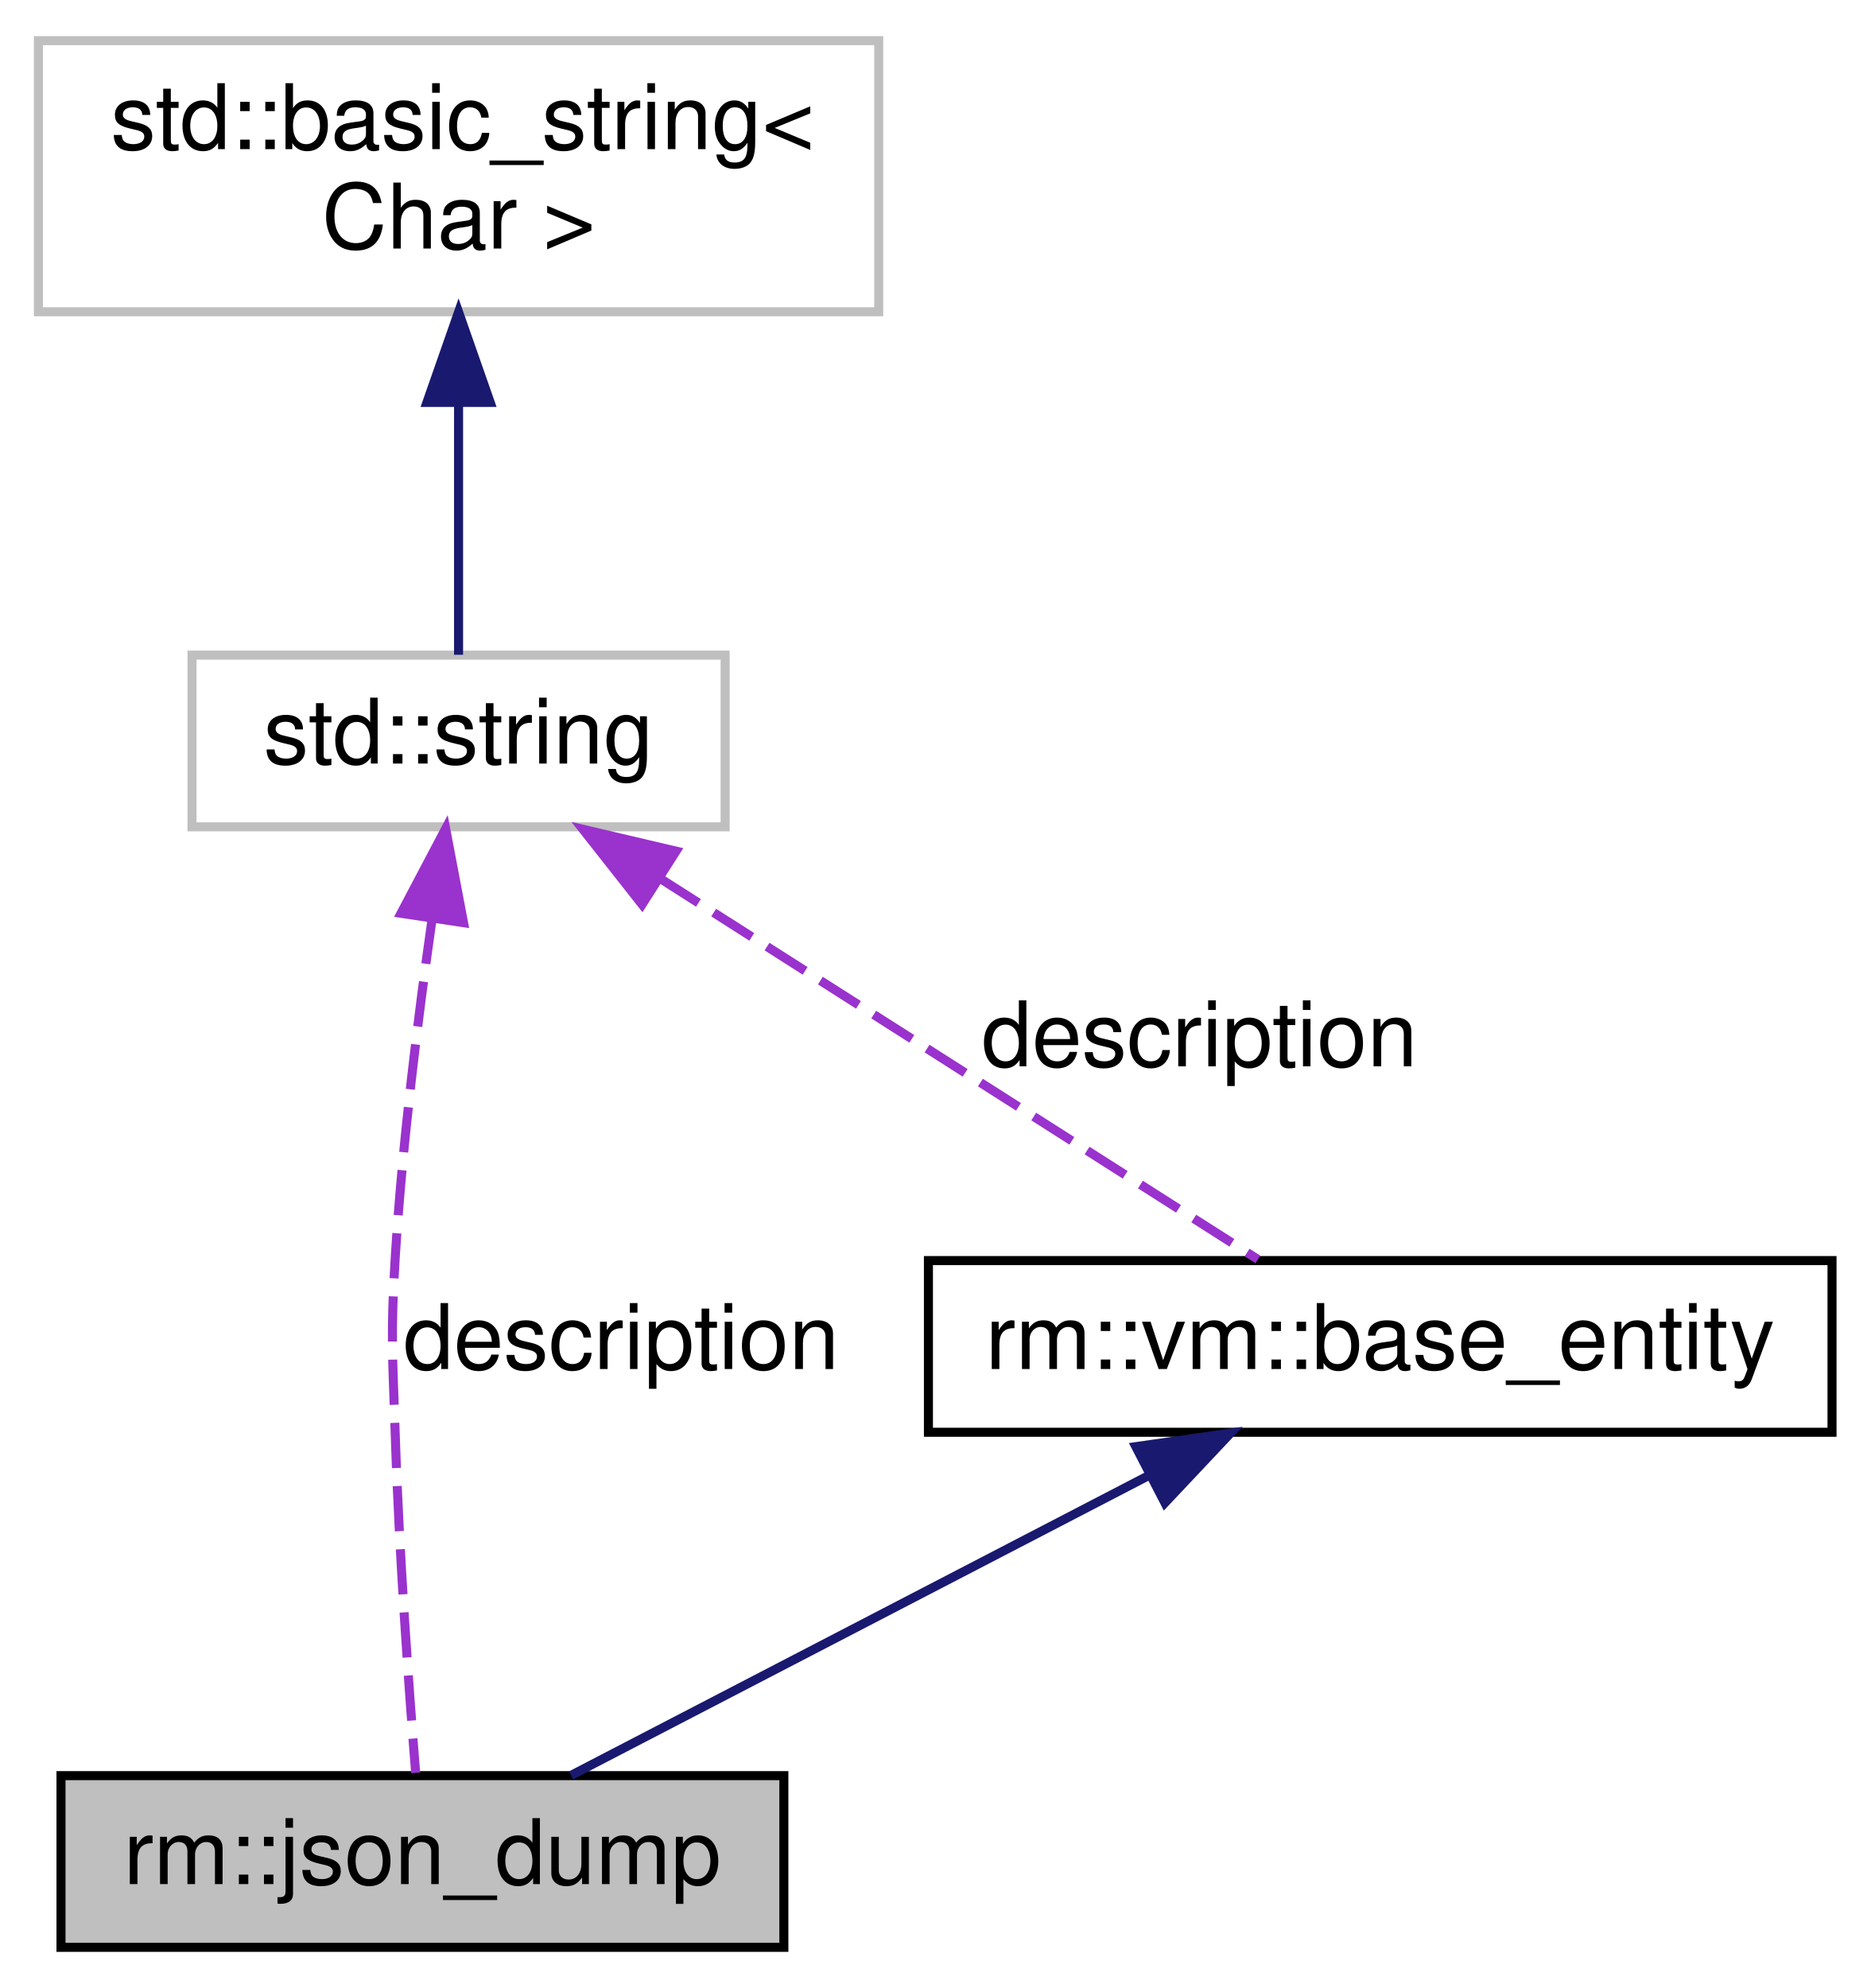
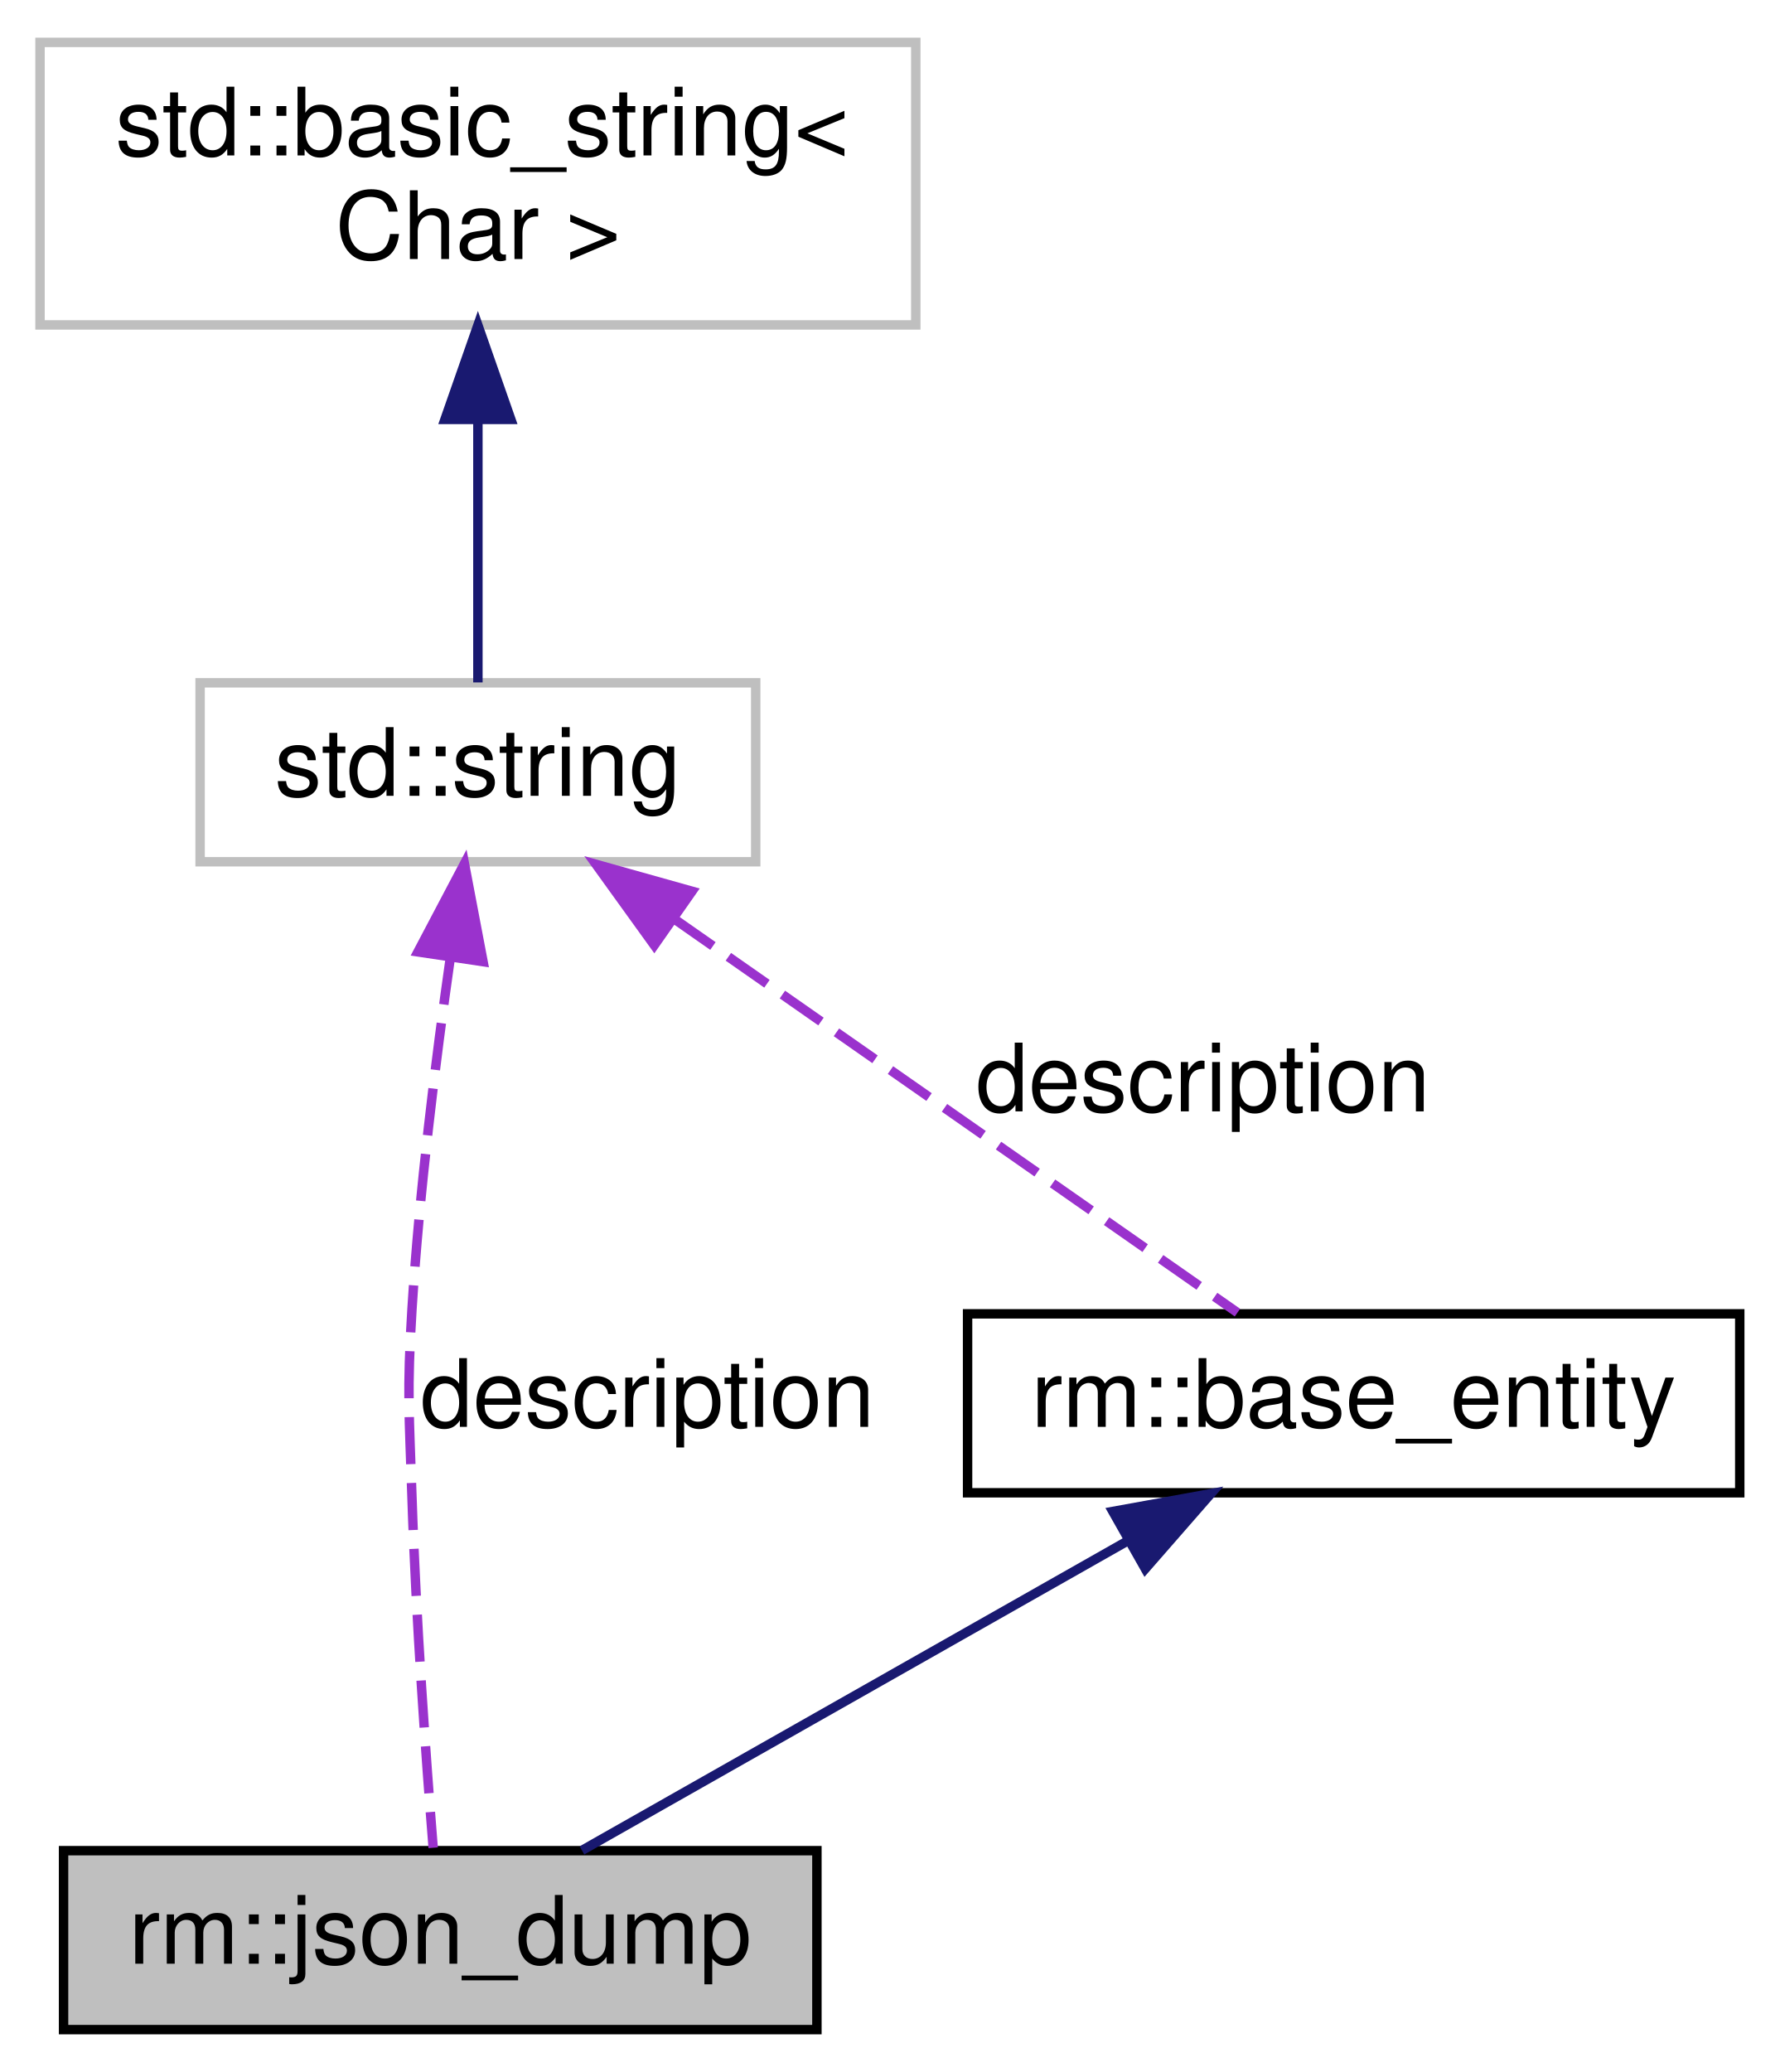
- <svg xmlns="http://www.w3.org/2000/svg" xmlns:xlink="http://www.w3.org/1999/xlink" width="207pt" height="220pt" viewBox="0.00 0.00 206.50 220.00">
+ <svg xmlns="http://www.w3.org/2000/svg" xmlns:xlink="http://www.w3.org/1999/xlink" width="189pt" height="220pt" viewBox="0.00 0.00 188.50 220.00">
  <g id="graph0" class="graph" transform="scale(1 1) rotate(0) translate(4 216)">
    <g id="node1" class="node">
      <g id="a_node1">
        <a xlink:title=" ">
          <polygon fill="#bfbfbf" stroke="black" points="2.5,-0.5 2.5,-19.5 82.5,-19.5 82.5,-0.5 2.5,-0.5" />
          <text text-anchor="middle" x="42.5" y="-7.5" font-family="Helvetica,sans-Serif" font-size="10.00">rm::json_dump</text>
        </a>
      </g>
    </g>
    <g id="node2" class="node">
      <g id="a_node2">
-         <a xlink:href="structrm_1_1vm_1_1base__entity.html" target="_top" xlink:title=" ">
-           <polygon fill="none" stroke="black" points="98.5,-57.5 98.5,-76.5 198.5,-76.5 198.5,-57.5 98.5,-57.5" />
-           <text text-anchor="middle" x="148.5" y="-64.5" font-family="Helvetica,sans-Serif" font-size="10.00">rm::vm::base_entity</text>
+         <a xlink:href="structrm_1_1base__entity.html" target="_top" xlink:title=" ">
+           <polygon fill="none" stroke="black" points="98.5,-57.5 98.5,-76.5 180.5,-76.5 180.5,-57.5 98.5,-57.5" />
+           <text text-anchor="middle" x="139.5" y="-64.5" font-family="Helvetica,sans-Serif" font-size="10.00">rm::base_entity</text>
        </a>
      </g>
    </g>
    <g id="edge1" class="edge">
-       <path fill="none" stroke="midnightblue" d="M122.82,-52.68C102.95,-42.36 76.01,-28.39 58.95,-19.53" />
-       <polygon fill="midnightblue" stroke="midnightblue" points="121.45,-55.91 131.94,-57.41 124.67,-49.69 121.45,-55.91" />
+       <path fill="none" stroke="midnightblue" d="M115.5,-52.39C97.37,-42.11 73.03,-28.31 57.55,-19.53" />
+       <polygon fill="midnightblue" stroke="midnightblue" points="113.92,-55.52 124.34,-57.41 117.37,-49.43 113.92,-55.52" />
    </g>
    <g id="node3" class="node">
      <g id="a_node3">
        <a xlink:title=" ">
          <polygon fill="none" stroke="#bfbfbf" points="17,-124.5 17,-143.5 76,-143.5 76,-124.5 17,-124.5" />
          <text text-anchor="middle" x="46.5" y="-131.5" font-family="Helvetica,sans-Serif" font-size="10.00">std::string</text>
        </a>
      </g>
    </g>
    <g id="edge4" class="edge">
      <path fill="none" stroke="#9a32cd" stroke-dasharray="5,2" d="M43.57,-114.3C42.02,-103.44 40.28,-89.48 39.5,-77 38.95,-68.13 39.21,-65.88 39.5,-57 39.92,-44.04 41.01,-29.06 41.75,-19.81" />
      <polygon fill="#9a32cd" stroke="#9a32cd" points="40.13,-114.93 45.07,-124.3 47.05,-113.89 40.13,-114.93" />
      <text text-anchor="middle" x="64.5" y="-64.5" font-family="Helvetica,sans-Serif" font-size="10.00"> description</text>
    </g>
    <g id="edge2" class="edge">
-       <path fill="none" stroke="#9a32cd" stroke-dasharray="5,2" d="M68.83,-118.77C89.02,-105.9 118.09,-87.38 134.96,-76.63" />
-       <polygon fill="#9a32cd" stroke="#9a32cd" points="66.81,-115.91 60.26,-124.23 70.57,-121.81 66.81,-115.91" />
-       <text text-anchor="middle" x="128.5" y="-98" font-family="Helvetica,sans-Serif" font-size="10.00"> description</text>
+       <path fill="none" stroke="#9a32cd" stroke-dasharray="5,2" d="M67.36,-118.42C85.75,-105.57 111.91,-87.28 127.16,-76.63" />
+       <polygon fill="#9a32cd" stroke="#9a32cd" points="65.23,-115.64 59.04,-124.23 69.24,-121.37 65.23,-115.64" />
+       <text text-anchor="middle" x="123.5" y="-98" font-family="Helvetica,sans-Serif" font-size="10.00"> description</text>
    </g>
    <g id="node4" class="node">
      <g id="a_node4">
        <a xlink:title=" ">
          <polygon fill="none" stroke="#bfbfbf" points="0,-181.5 0,-211.5 93,-211.5 93,-181.5 0,-181.5" />
          <text text-anchor="start" x="8" y="-199.5" font-family="Helvetica,sans-Serif" font-size="10.00">std::basic_string&lt;</text>
          <text text-anchor="middle" x="46.5" y="-188.5" font-family="Helvetica,sans-Serif" font-size="10.00"> Char &gt;</text>
        </a>
      </g>
    </g>
    <g id="edge3" class="edge">
      <path fill="none" stroke="midnightblue" d="M46.5,-171.35C46.5,-161.51 46.5,-150.78 46.5,-143.54" />
      <polygon fill="midnightblue" stroke="midnightblue" points="43,-171.47 46.5,-181.47 50,-171.47 43,-171.47" />
    </g>
  </g>
</svg>
